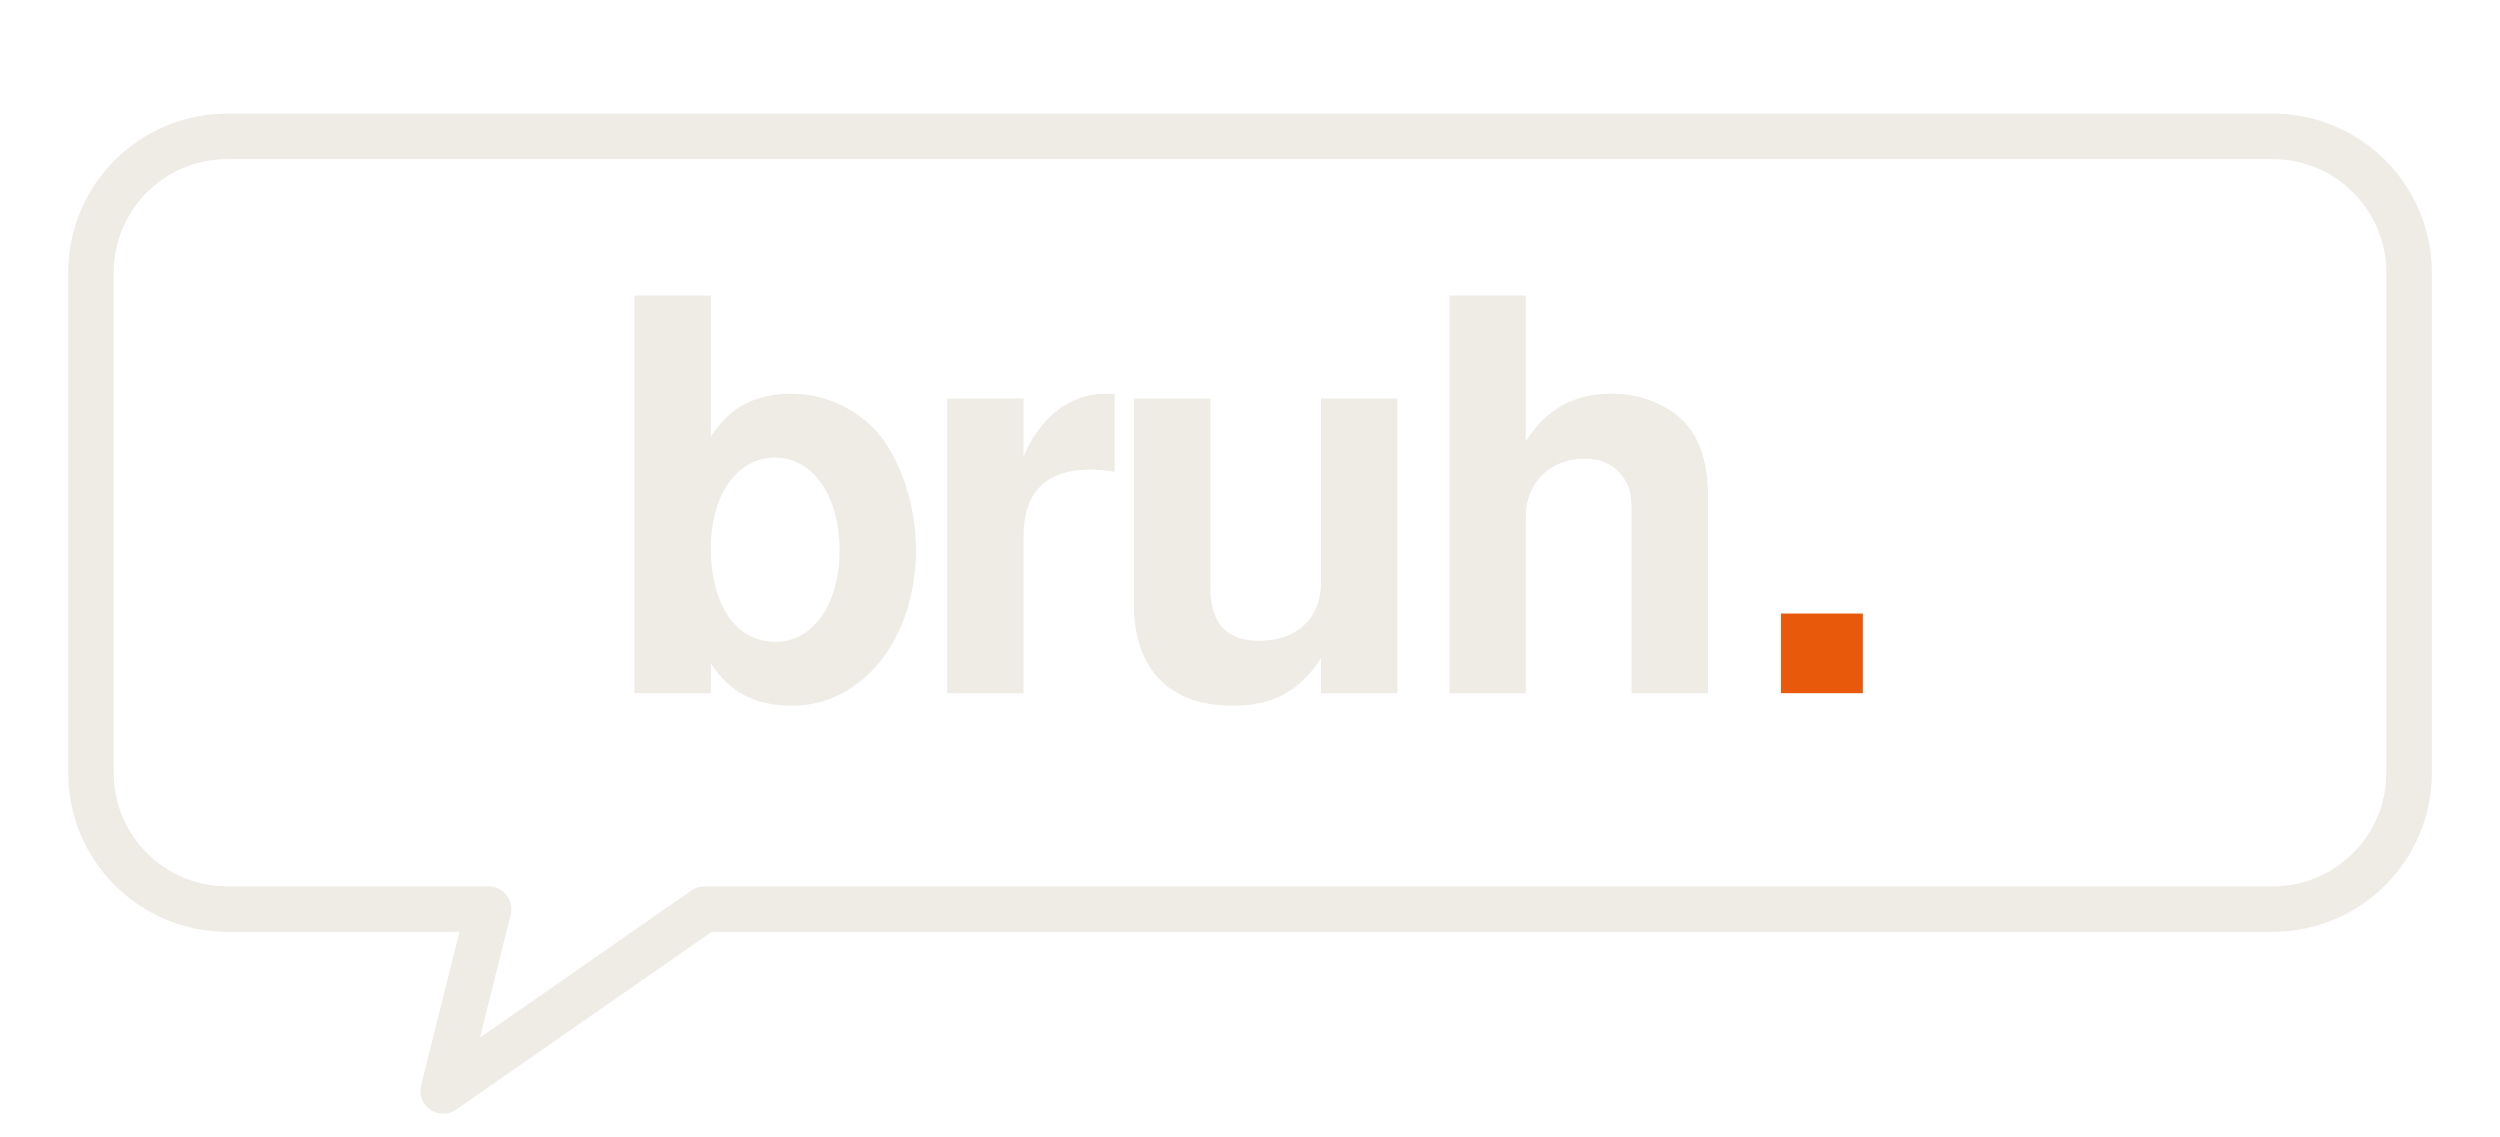
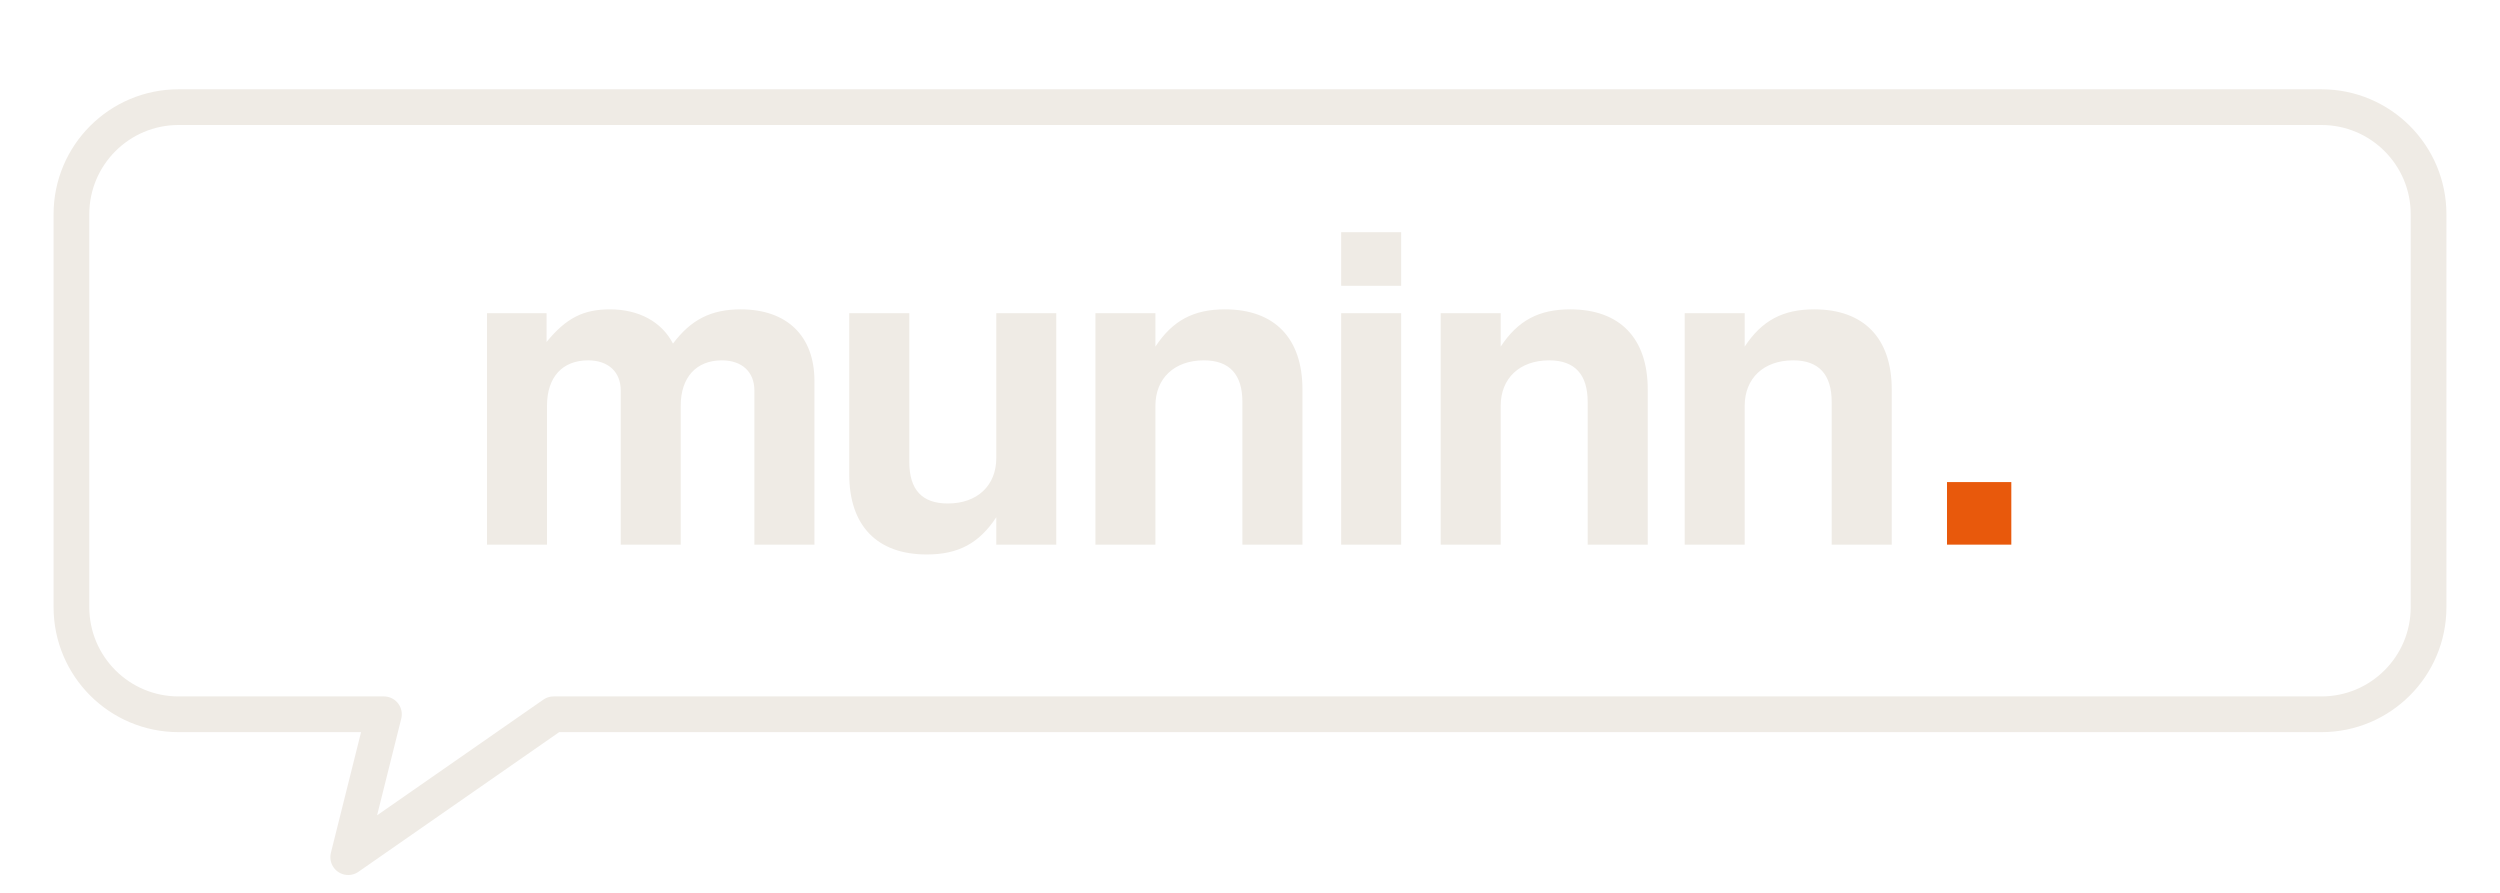
- <svg xmlns="http://www.w3.org/2000/svg" width="440" height="200" viewBox="0 0 440 200" role="img" aria-label="bruh.">
-   <path d="M40 24h360a24 24 0 0 1 24 24v88a24 24 0 0 1-24 24H124l-46 32 8-32H40a24 24 0 0 1-24-24V48a24 24 0 0 1 24-24z" fill="none" stroke="#efebe5" stroke-width="8" stroke-linejoin="round" />
-   <text x="220" y="122" text-anchor="middle" font-family="ui-sans-serif, -apple-system, 'Segoe UI', Helvetica, Arial, sans-serif" font-size="96" font-weight="800" letter-spacing="-4" fill="#efebe5">bruh<tspan fill="#e8590c">.</tspan>
+ <svg xmlns="http://www.w3.org/2000/svg" width="560" height="200" viewBox="0 0 560 200" role="img" aria-label="muninn.">
+   <path d="M40 24h480a24 24 0 0 1 24 24v88a24 24 0 0 1-24 24H124l-46 32 8-32H40a24 24 0 0 1-24-24V48a24 24 0 0 1 24-24z" fill="none" stroke="#efebe5" stroke-width="8" stroke-linejoin="round" />
+   <text x="280" y="122" text-anchor="middle" font-family="ui-sans-serif, -apple-system, 'Segoe UI', Helvetica, Arial, sans-serif" font-size="96" font-weight="800" letter-spacing="-4" fill="#efebe5">muninn<tspan fill="#e8590c">.</tspan>
  </text>
</svg>
